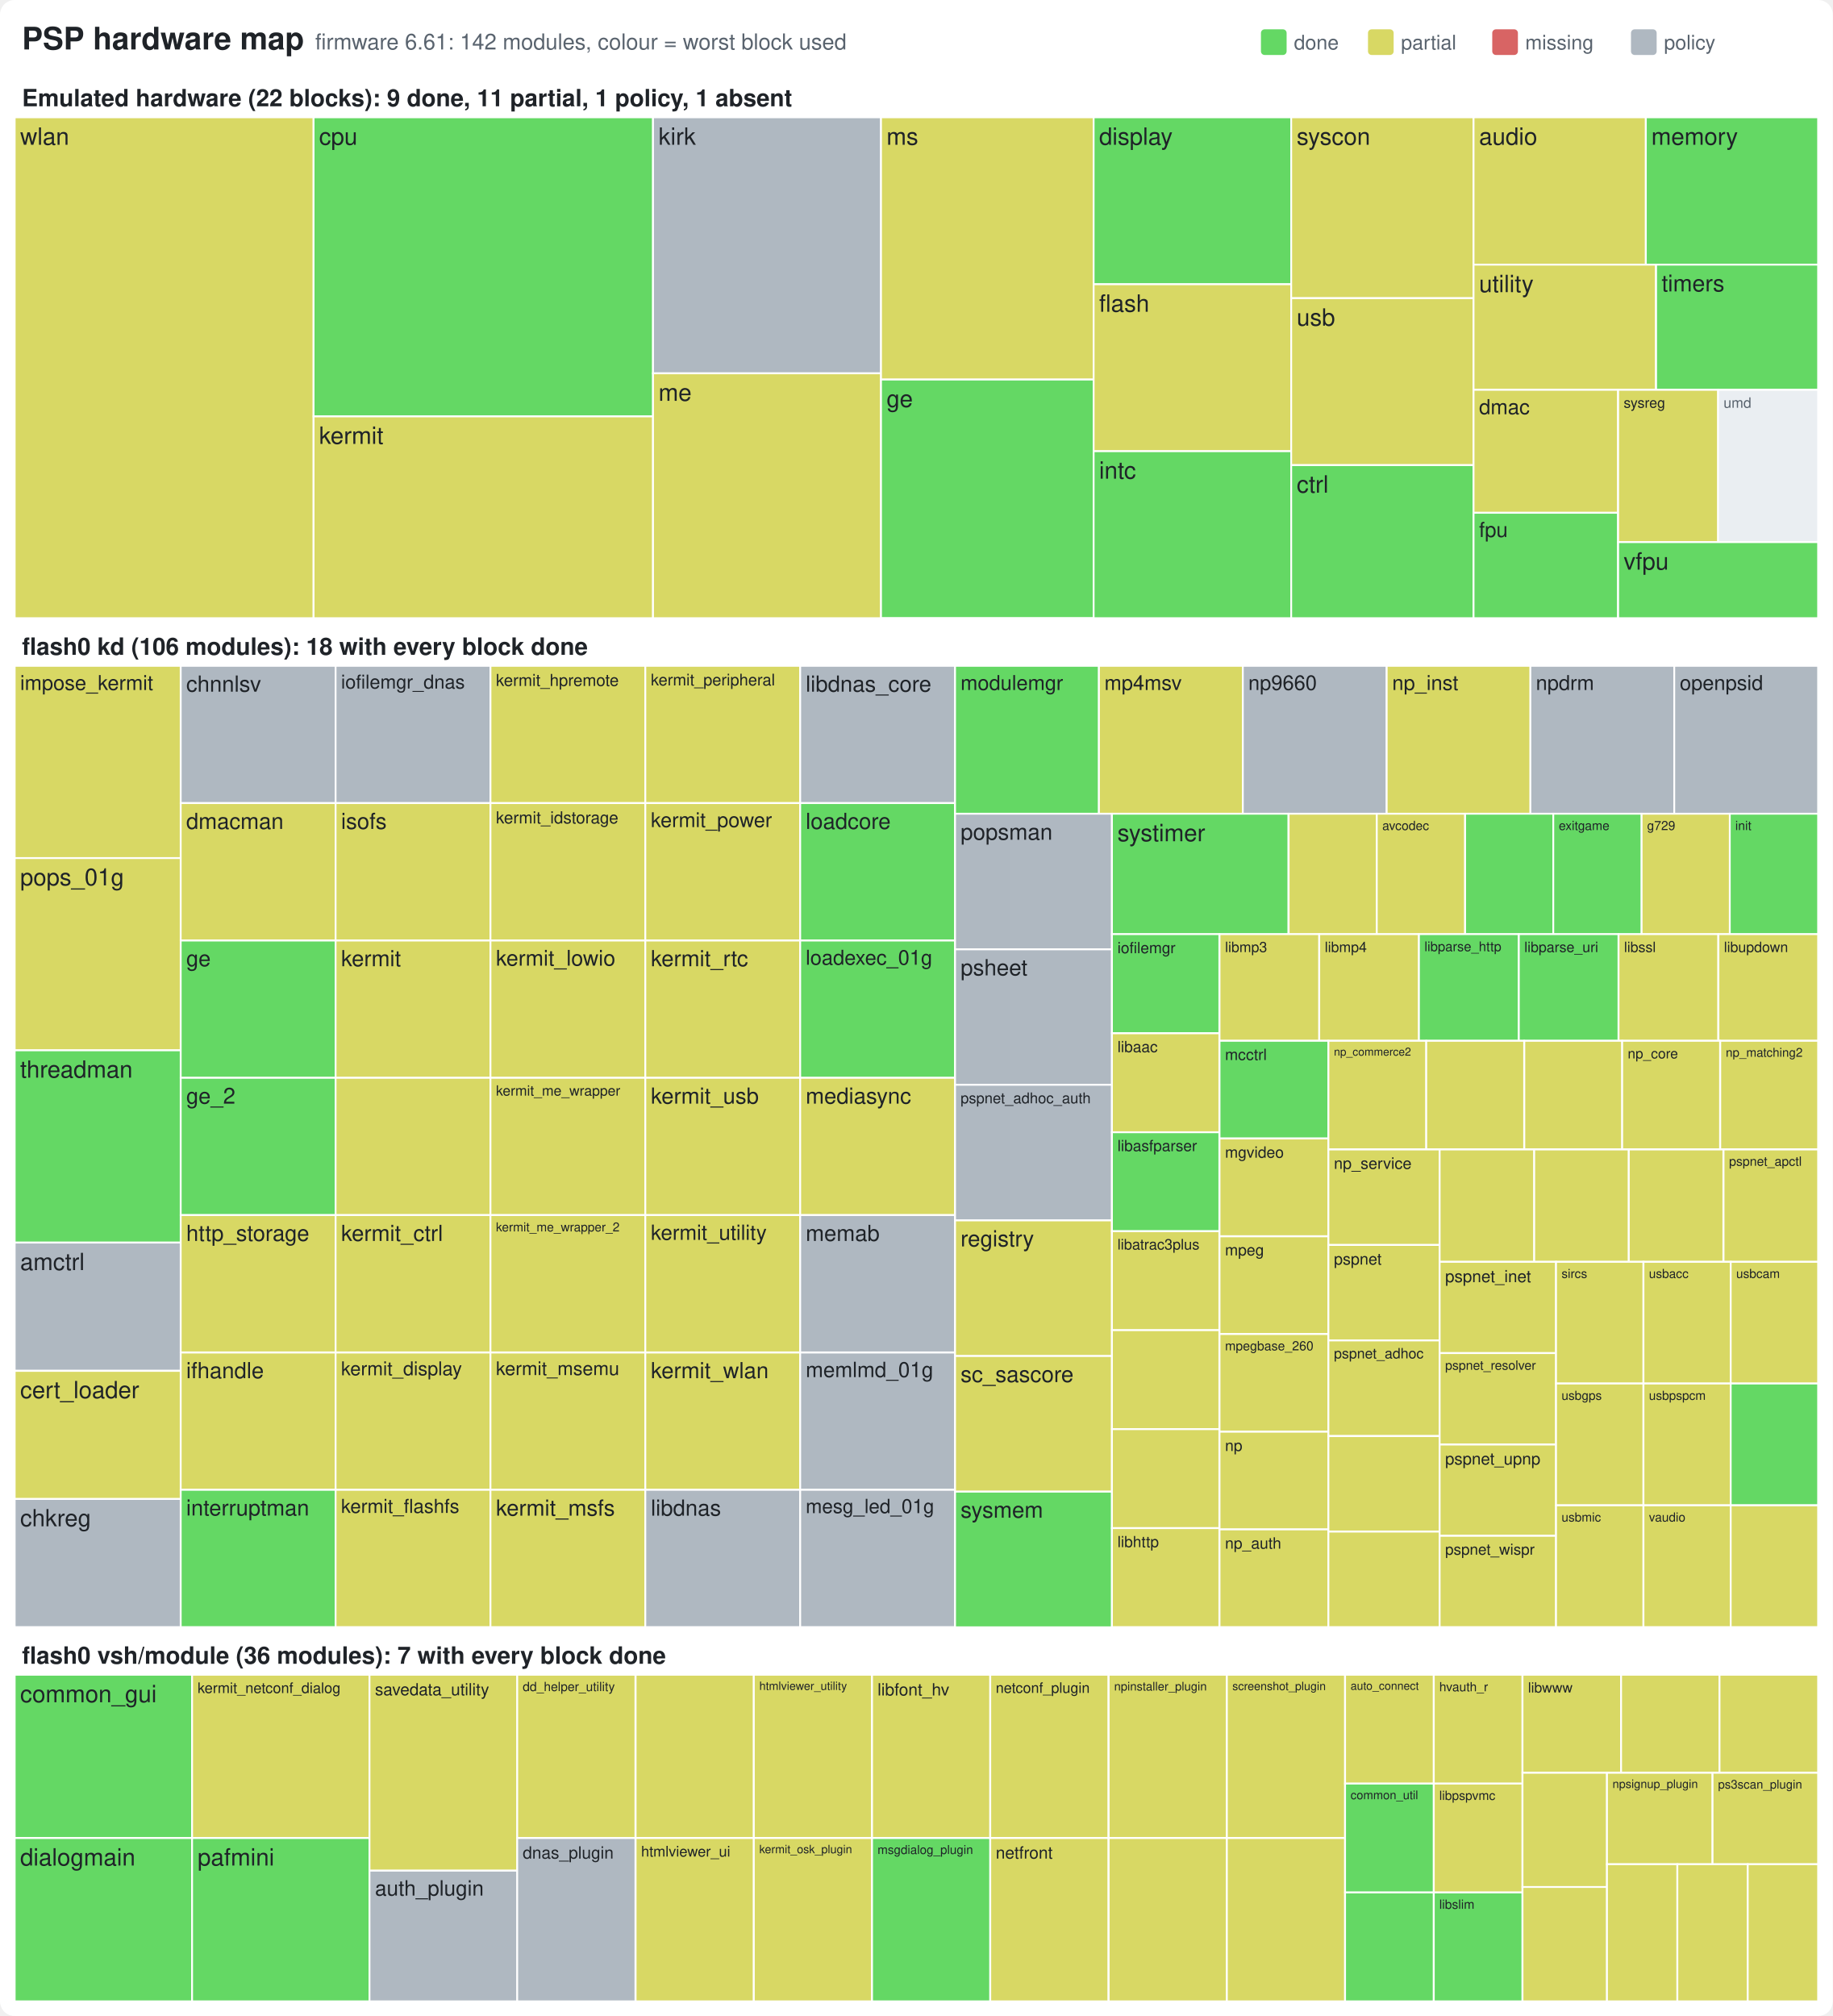
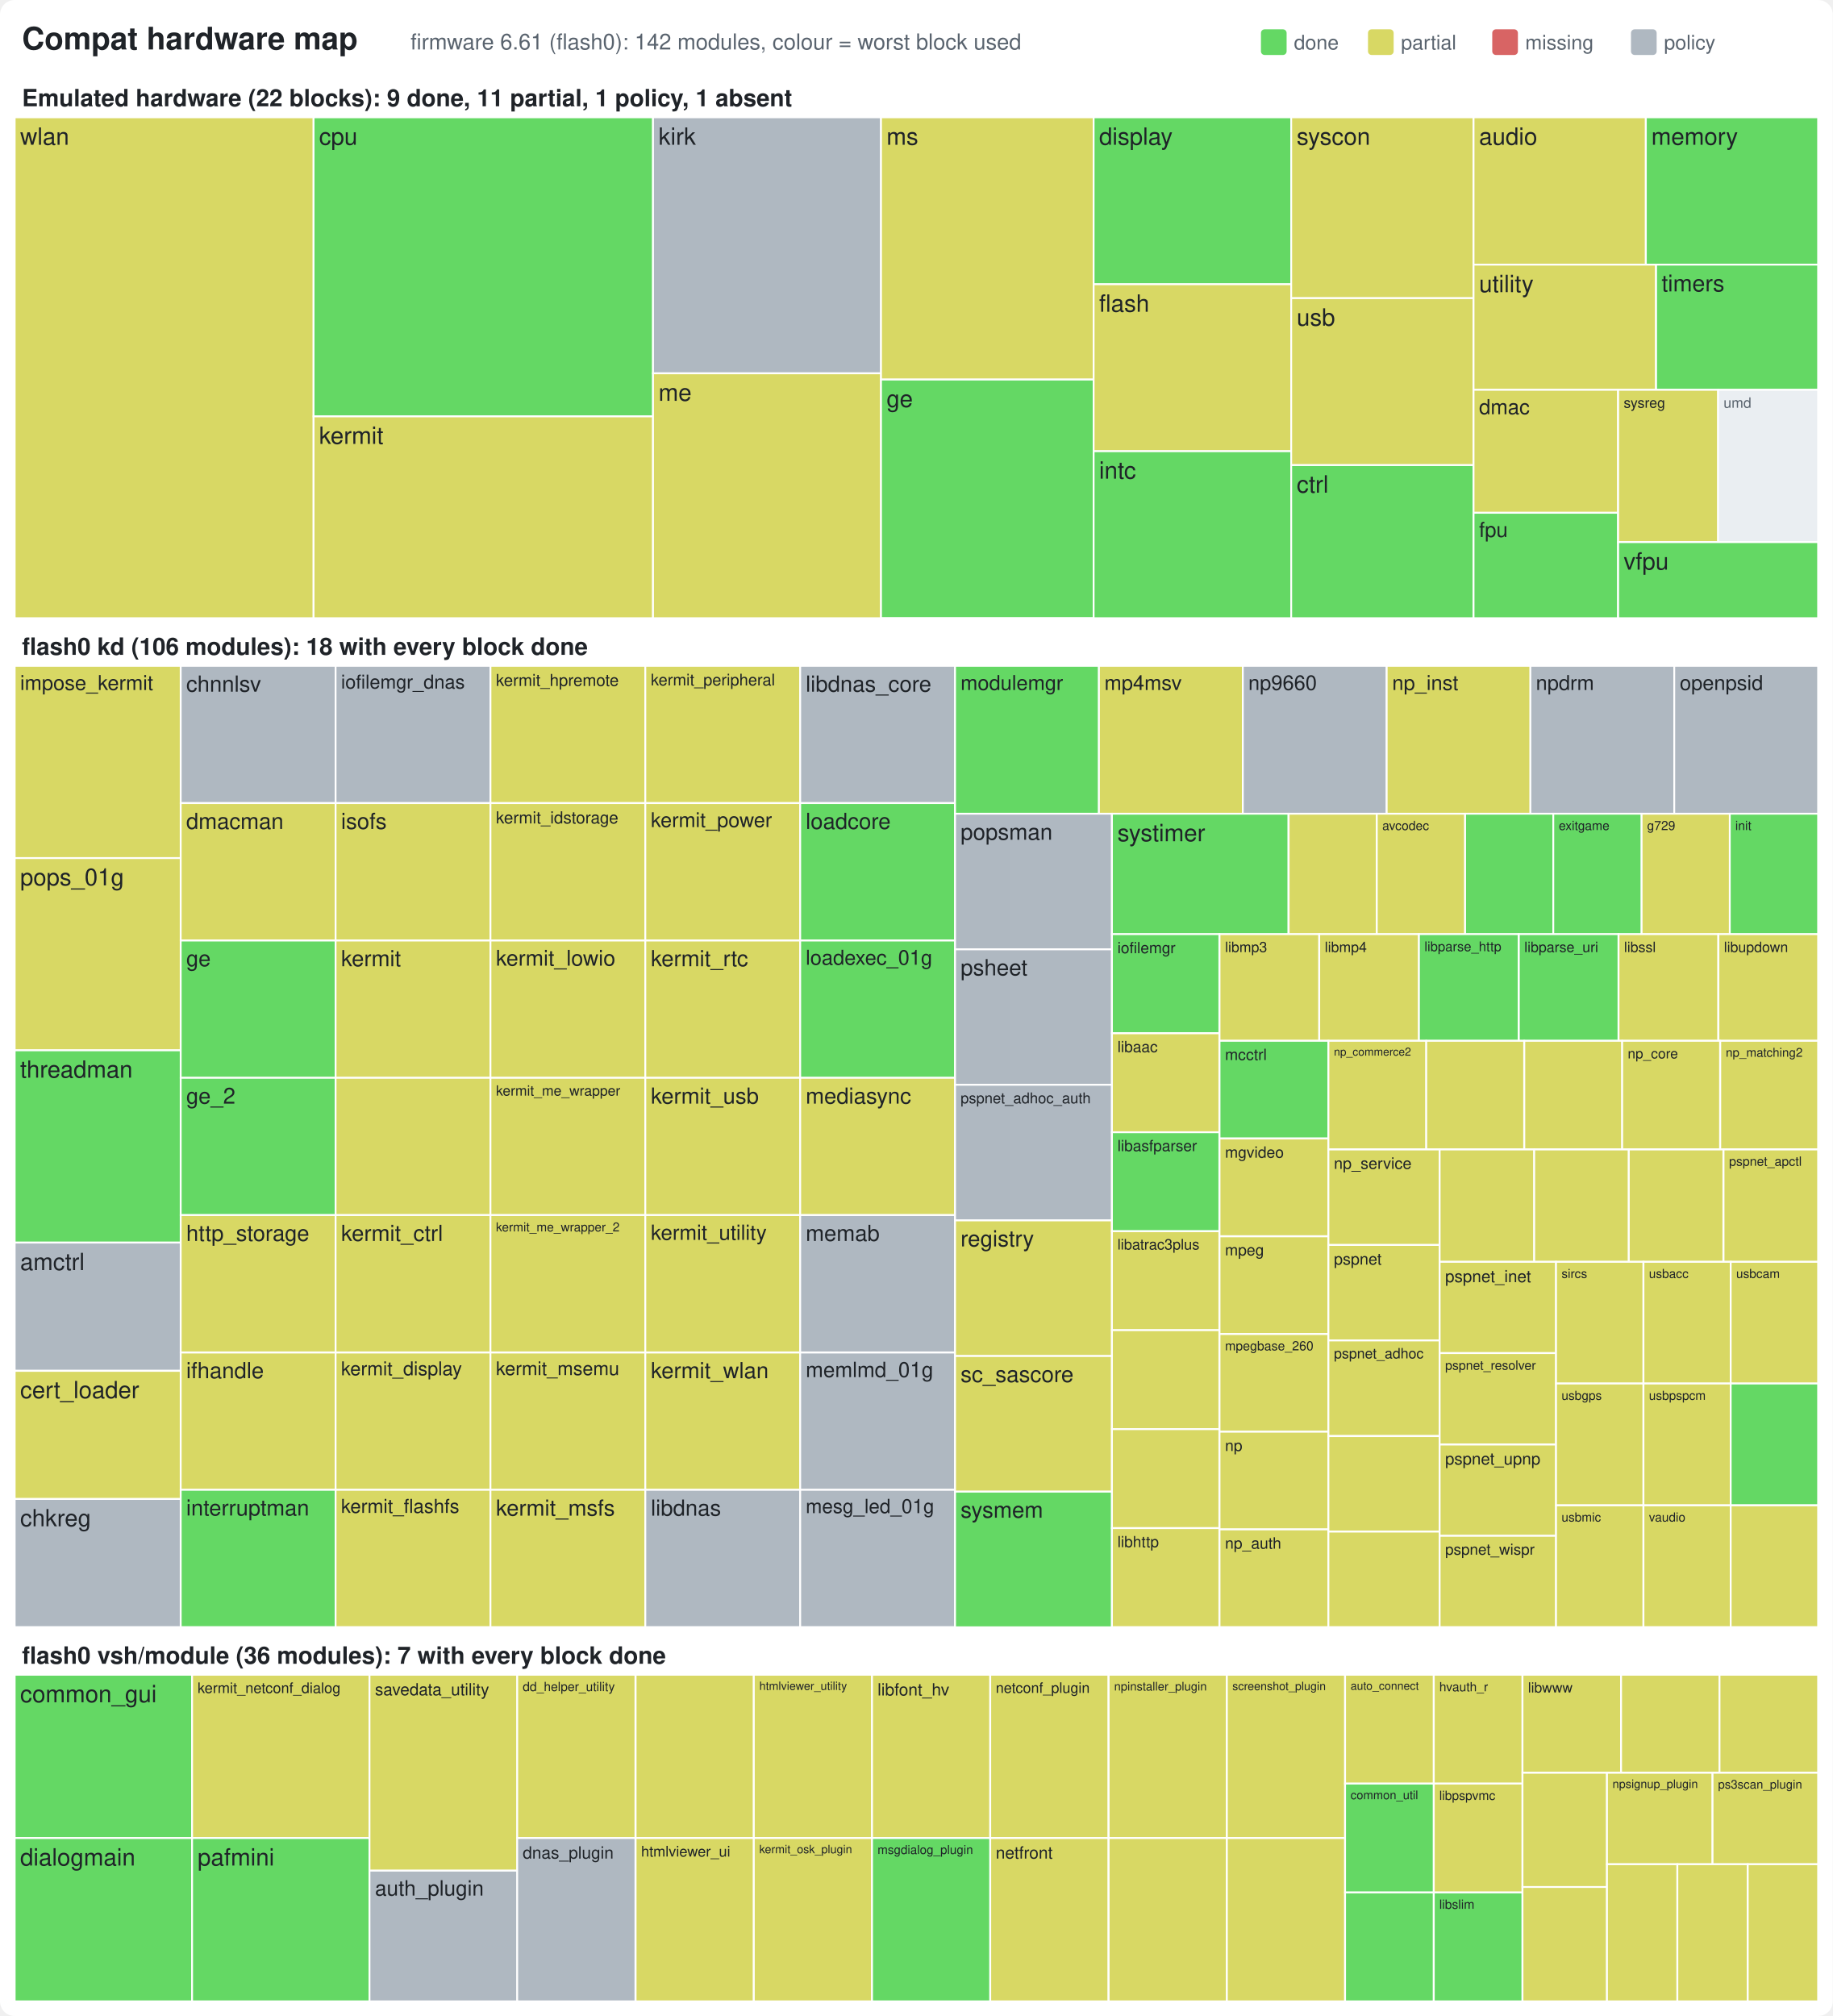
- <svg xmlns="http://www.w3.org/2000/svg" width="1000" height="1100" viewBox="0 0 1000 1100" role="img" aria-label="PSP hardware map: 22 emulated blocks and the 142 modules of the PSP firmware 6.61">
+ <svg xmlns="http://www.w3.org/2000/svg" width="1000" height="1100" viewBox="0 0 1000 1100" role="img" aria-label="Compat hardware map: 22 emulated blocks of the Vita's compat core and the 142 modules of its firmware 6.61">
  <rect width="1000" height="1100" rx="8" fill="#ffffff" />
  <g font-family="-apple-system,Segoe UI,Helvetica,Arial,sans-serif">
-     <text x="12" y="27" font-size="17" font-weight="600" fill="#1f2328">PSP hardware map</text>
-     <text x="172" y="27" font-size="12" fill="#59636e">firmware 6.61: 142 modules, colour = worst block used</text>
+     <text x="12" y="27" font-size="17" font-weight="600" fill="#1f2328">Compat hardware map</text>
+     <text x="224" y="27" font-size="12" fill="#59636e">firmware 6.61 (flash0): 142 modules, colour = worst block used</text>
    <rect x="688" y="16" width="14" height="14" rx="2" fill="#64d864" />
    <text x="706" y="27" font-size="11" fill="#59636e">done</text>
    <rect x="746.4" y="16" width="14" height="14" rx="2" fill="#d8d864" />
    <text x="764.4" y="27" font-size="11" fill="#59636e">partial</text>
    <rect x="814.2" y="16" width="14" height="14" rx="2" fill="#d86464" />
    <text x="832.2" y="27" font-size="11" fill="#59636e">missing</text>
    <rect x="889.9" y="16" width="14" height="14" rx="2" fill="#afb8c1" />
    <text x="907.9" y="27" font-size="11" fill="#59636e">policy</text>
    <text x="12" y="58" font-size="13" font-weight="600" fill="#1f2328">Emulated hardware (22 blocks): 9 done, 11 partial, 1 policy, 1 absent</text>
    <g>
      <rect x="8" y="64" width="163.1" height="273.3" fill="#d8d864" stroke="#ffffff" stroke-width="1" />
      <text x="11" y="79" font-size="13" fill="#1f2328">wlan</text>
    </g>
    <g>
      <rect x="171.1" y="64" width="185.2" height="163.2" fill="#64d864" stroke="#ffffff" stroke-width="1" />
      <text x="174.1" y="79" font-size="13" fill="#1f2328">cpu</text>
    </g>
    <g>
      <rect x="171.1" y="227.2" width="185.2" height="110.1" fill="#d8d864" stroke="#ffffff" stroke-width="1" />
      <text x="174.1" y="242.2" font-size="13" fill="#1f2328">kermit</text>
    </g>
    <g>
      <rect x="356.3" y="64" width="124.4" height="139.7" fill="#afb8c1" stroke="#ffffff" stroke-width="1" />
      <text x="359.3" y="79" font-size="13" fill="#1f2328">kirk</text>
    </g>
    <g>
      <rect x="356.3" y="203.7" width="124.4" height="133.6" fill="#d8d864" stroke="#ffffff" stroke-width="1" />
      <text x="359.3" y="218.7" font-size="13" fill="#1f2328">me</text>
    </g>
    <g>
      <rect x="480.7" y="64" width="116.1" height="143.1" fill="#d8d864" stroke="#ffffff" stroke-width="1" />
      <text x="483.7" y="79" font-size="13" fill="#1f2328">ms</text>
    </g>
    <g>
      <rect x="480.7" y="207.1" width="116.1" height="130.1" fill="#64d864" stroke="#ffffff" stroke-width="1" />
      <text x="483.7" y="222.1" font-size="13" fill="#1f2328">ge</text>
    </g>
    <g>
      <rect x="596.7" y="64" width="107.8" height="91.1" fill="#64d864" stroke="#ffffff" stroke-width="1" />
      <text x="599.7" y="79" font-size="13" fill="#1f2328">display</text>
    </g>
    <g>
      <rect x="596.7" y="155.1" width="107.8" height="91.1" fill="#d8d864" stroke="#ffffff" stroke-width="1" />
      <text x="599.7" y="170.1" font-size="13" fill="#1f2328">flash</text>
    </g>
    <g>
      <rect x="596.7" y="246.2" width="107.8" height="91.1" fill="#64d864" stroke="#ffffff" stroke-width="1" />
      <text x="599.7" y="261.2" font-size="13" fill="#1f2328">intc</text>
    </g>
    <g>
      <rect x="704.5" y="64" width="99.5" height="98.7" fill="#d8d864" stroke="#ffffff" stroke-width="1" />
      <text x="707.5" y="79" font-size="13" fill="#1f2328">syscon</text>
    </g>
    <g>
      <rect x="704.5" y="162.7" width="99.5" height="91.1" fill="#d8d864" stroke="#ffffff" stroke-width="1" />
      <text x="707.5" y="177.7" font-size="13" fill="#1f2328">usb</text>
    </g>
    <g>
      <rect x="704.5" y="253.8" width="99.5" height="83.5" fill="#64d864" stroke="#ffffff" stroke-width="1" />
      <text x="707.5" y="268.8" font-size="13" fill="#1f2328">ctrl</text>
    </g>
    <g>
      <rect x="804" y="64" width="94" height="80.4" fill="#d8d864" stroke="#ffffff" stroke-width="1" />
      <text x="807" y="79" font-size="13" fill="#1f2328">audio</text>
    </g>
    <g>
      <rect x="898" y="64" width="94" height="80.4" fill="#64d864" stroke="#ffffff" stroke-width="1" />
      <text x="901" y="79" font-size="13" fill="#1f2328">memory</text>
    </g>
    <g>
      <rect x="804" y="144.4" width="99.5" height="68.3" fill="#d8d864" stroke="#ffffff" stroke-width="1" />
      <text x="807" y="159.4" font-size="13" fill="#1f2328">utility</text>
    </g>
    <g>
      <rect x="903.6" y="144.4" width="88.4" height="68.3" fill="#64d864" stroke="#ffffff" stroke-width="1" />
      <text x="906.6" y="159" font-size="12.6" fill="#1f2328">timers</text>
    </g>
    <g>
      <rect x="804" y="212.7" width="78.8" height="67.1" fill="#d8d864" stroke="#ffffff" stroke-width="1" />
      <text x="807" y="226" font-size="11.3" fill="#1f2328">dmac</text>
    </g>
    <g>
      <rect x="804" y="279.8" width="78.8" height="57.5" fill="#64d864" stroke="#ffffff" stroke-width="1" />
      <text x="807" y="293" font-size="11.3" fill="#1f2328">fpu</text>
    </g>
    <g>
      <rect x="882.9" y="212.7" width="54.6" height="83.1" fill="#d8d864" stroke="#ffffff" stroke-width="1" />
      <text x="885.9" y="222.5" font-size="7.8" fill="#1f2328">sysreg</text>
    </g>
    <g>
      <rect x="937.4" y="212.7" width="54.6" height="83.1" fill="#eaeef2" stroke="#ffffff" stroke-width="1" />
      <text x="940.4" y="222.5" font-size="7.8" fill="#59636e">umd</text>
    </g>
    <g>
      <rect x="882.9" y="295.8" width="109.1" height="41.5" fill="#64d864" stroke="#ffffff" stroke-width="1" />
      <text x="885.9" y="310.8" font-size="13" fill="#1f2328">vfpu</text>
    </g>
    <text x="12" y="357.3" font-size="13" font-weight="600" fill="#1f2328">flash0 kd (106 modules): 18 with every block done</text>
    <g>
      <rect x="8" y="363.3" width="90.6" height="104.9" fill="#d8d864" stroke="#ffffff" stroke-width="1" />
      <text x="11" y="376.5" font-size="11.2" fill="#1f2328">impose_kermit</text>
    </g>
    <g>
      <rect x="8" y="468.2" width="90.6" height="104.9" fill="#d8d864" stroke="#ffffff" stroke-width="1" />
      <text x="11" y="483.1" font-size="12.9" fill="#1f2328">pops_01g</text>
    </g>
    <g>
      <rect x="8" y="573.1" width="90.6" height="104.9" fill="#64d864" stroke="#ffffff" stroke-width="1" />
      <text x="11" y="588" font-size="12.9" fill="#1f2328">threadman</text>
    </g>
    <g>
      <rect x="8" y="678" width="90.6" height="69.9" fill="#afb8c1" stroke="#ffffff" stroke-width="1" />
      <text x="11" y="693" font-size="12.9" fill="#1f2328">amctrl</text>
    </g>
    <g>
      <rect x="8" y="748" width="90.6" height="69.9" fill="#d8d864" stroke="#ffffff" stroke-width="1" />
      <text x="11" y="762.9" font-size="12.9" fill="#1f2328">cert_loader</text>
    </g>
    <g>
      <rect x="8" y="817.9" width="90.6" height="69.9" fill="#afb8c1" stroke="#ffffff" stroke-width="1" />
      <text x="11" y="832.8" font-size="12.9" fill="#1f2328">chkreg</text>
    </g>
    <g>
      <rect x="98.6" y="363.3" width="84.5" height="74.9" fill="#afb8c1" stroke="#ffffff" stroke-width="1" />
      <text x="101.6" y="377.4" font-size="12.1" fill="#1f2328">chnnlsv</text>
    </g>
    <g>
      <rect x="98.6" y="438.2" width="84.5" height="74.9" fill="#d8d864" stroke="#ffffff" stroke-width="1" />
      <text x="101.6" y="452.3" font-size="12.1" fill="#1f2328">dmacman</text>
    </g>
    <g>
      <rect x="98.6" y="513.2" width="84.5" height="74.9" fill="#64d864" stroke="#ffffff" stroke-width="1" />
      <text x="101.6" y="527.2" font-size="12.1" fill="#1f2328">ge</text>
    </g>
    <g>
      <rect x="98.6" y="588.1" width="84.5" height="74.9" fill="#64d864" stroke="#ffffff" stroke-width="1" />
      <text x="101.6" y="602.2" font-size="12.1" fill="#1f2328">ge_2</text>
    </g>
    <g>
      <rect x="98.6" y="663" width="84.5" height="74.9" fill="#d8d864" stroke="#ffffff" stroke-width="1" />
      <text x="101.6" y="677.1" font-size="12.1" fill="#1f2328">http_storage</text>
    </g>
    <g>
      <rect x="98.6" y="738" width="84.5" height="74.9" fill="#d8d864" stroke="#ffffff" stroke-width="1" />
      <text x="101.6" y="752" font-size="12.1" fill="#1f2328">ifhandle</text>
    </g>
    <g>
      <rect x="98.6" y="812.9" width="84.5" height="74.9" fill="#64d864" stroke="#ffffff" stroke-width="1" />
      <text x="101.6" y="826.9" font-size="12" fill="#1f2328">interruptman</text>
    </g>
    <g>
      <rect x="183.1" y="363.3" width="84.5" height="74.9" fill="#afb8c1" stroke="#ffffff" stroke-width="1" />
      <text x="186.1" y="375.7" font-size="10.4" fill="#1f2328">iofilemgr_dnas</text>
    </g>
    <g>
      <rect x="183.1" y="438.2" width="84.5" height="74.9" fill="#d8d864" stroke="#ffffff" stroke-width="1" />
      <text x="186.1" y="452.3" font-size="12.1" fill="#1f2328">isofs</text>
    </g>
    <g>
      <rect x="183.1" y="513.2" width="84.5" height="74.9" fill="#d8d864" stroke="#ffffff" stroke-width="1" />
      <text x="186.1" y="527.2" font-size="12.1" fill="#1f2328">kermit</text>
    </g>
    <g>
      <rect x="183.1" y="588.1" width="84.5" height="74.9" fill="#d8d864" stroke="#ffffff" stroke-width="1" />
    </g>
    <g>
      <rect x="183.1" y="663" width="84.5" height="74.9" fill="#d8d864" stroke="#ffffff" stroke-width="1" />
      <text x="186.1" y="677.1" font-size="12.1" fill="#1f2328">kermit_ctrl</text>
    </g>
    <g>
      <rect x="183.1" y="738" width="84.5" height="74.9" fill="#d8d864" stroke="#ffffff" stroke-width="1" />
      <text x="186.1" y="750.4" font-size="10.4" fill="#1f2328">kermit_display</text>
    </g>
    <g>
      <rect x="183.1" y="812.9" width="84.5" height="74.9" fill="#d8d864" stroke="#ffffff" stroke-width="1" />
      <text x="186.1" y="825.5" font-size="10.5" fill="#1f2328">kermit_flashfs</text>
    </g>
    <g>
      <rect x="267.6" y="363.3" width="84.5" height="74.9" fill="#d8d864" stroke="#ffffff" stroke-width="1" />
      <text x="270.6" y="374.3" font-size="9" fill="#1f2328">kermit_hpremote</text>
    </g>
    <g>
      <rect x="267.6" y="438.2" width="84.5" height="74.9" fill="#d8d864" stroke="#ffffff" stroke-width="1" />
      <text x="270.6" y="449.3" font-size="9.1" fill="#1f2328">kermit_idstorage</text>
    </g>
    <g>
      <rect x="267.6" y="513.2" width="84.5" height="74.9" fill="#d8d864" stroke="#ffffff" stroke-width="1" />
      <text x="270.6" y="526.9" font-size="11.8" fill="#1f2328">kermit_lowio</text>
    </g>
    <g>
      <rect x="267.6" y="588.1" width="84.5" height="74.9" fill="#d8d864" stroke="#ffffff" stroke-width="1" />
      <text x="270.6" y="597.8" font-size="7.7" fill="#1f2328">kermit_me_wrapper</text>
    </g>
    <g>
      <rect x="267.6" y="663" width="84.5" height="74.9" fill="#d8d864" stroke="#ffffff" stroke-width="1" />
      <text x="270.6" y="671.9" font-size="6.8" fill="#1f2328">kermit_me_wrapper_2</text>
    </g>
    <g>
      <rect x="267.6" y="738" width="84.5" height="74.9" fill="#d8d864" stroke="#ffffff" stroke-width="1" />
      <text x="270.6" y="750.3" font-size="10.3" fill="#1f2328">kermit_msemu</text>
    </g>
    <g>
      <rect x="267.6" y="812.9" width="84.5" height="74.9" fill="#d8d864" stroke="#ffffff" stroke-width="1" />
      <text x="270.6" y="827" font-size="12.1" fill="#1f2328">kermit_msfs</text>
    </g>
    <g>
      <rect x="352.1" y="363.3" width="84.5" height="74.9" fill="#d8d864" stroke="#ffffff" stroke-width="1" />
      <text x="355.1" y="374" font-size="8.8" fill="#1f2328">kermit_peripheral</text>
    </g>
    <g>
      <rect x="352.1" y="438.2" width="84.5" height="74.9" fill="#d8d864" stroke="#ffffff" stroke-width="1" />
      <text x="355.1" y="451.3" font-size="11.1" fill="#1f2328">kermit_power</text>
    </g>
    <g>
      <rect x="352.1" y="513.2" width="84.5" height="74.9" fill="#d8d864" stroke="#ffffff" stroke-width="1" />
      <text x="355.1" y="527.2" font-size="12.1" fill="#1f2328">kermit_rtc</text>
    </g>
    <g>
      <rect x="352.1" y="588.1" width="84.5" height="74.9" fill="#d8d864" stroke="#ffffff" stroke-width="1" />
      <text x="355.1" y="602.2" font-size="12.1" fill="#1f2328">kermit_usb</text>
    </g>
    <g>
      <rect x="352.1" y="663" width="84.5" height="74.9" fill="#d8d864" stroke="#ffffff" stroke-width="1" />
      <text x="355.1" y="676.5" font-size="11.4" fill="#1f2328">kermit_utility</text>
    </g>
    <g>
      <rect x="352.1" y="738" width="84.5" height="74.9" fill="#d8d864" stroke="#ffffff" stroke-width="1" />
      <text x="355.1" y="752" font-size="12.1" fill="#1f2328">kermit_wlan</text>
    </g>
    <g>
      <rect x="352.1" y="812.9" width="84.5" height="74.9" fill="#afb8c1" stroke="#ffffff" stroke-width="1" />
      <text x="355.1" y="827" font-size="12.1" fill="#1f2328">libdnas</text>
    </g>
    <g>
      <rect x="436.6" y="363.3" width="84.5" height="74.9" fill="#afb8c1" stroke="#ffffff" stroke-width="1" />
      <text x="439.6" y="377.4" font-size="12.1" fill="#1f2328">libdnas_core</text>
    </g>
    <g>
      <rect x="436.6" y="438.2" width="84.5" height="74.9" fill="#64d864" stroke="#ffffff" stroke-width="1" />
      <text x="439.6" y="452.3" font-size="12.1" fill="#1f2328">loadcore</text>
    </g>
    <g>
      <rect x="436.6" y="513.2" width="84.5" height="74.9" fill="#64d864" stroke="#ffffff" stroke-width="1" />
      <text x="439.6" y="526.4" font-size="11.2" fill="#1f2328">loadexec_01g</text>
    </g>
    <g>
      <rect x="436.6" y="588.1" width="84.5" height="74.9" fill="#d8d864" stroke="#ffffff" stroke-width="1" />
      <text x="439.6" y="602.2" font-size="12.1" fill="#1f2328">mediasync</text>
    </g>
    <g>
      <rect x="436.6" y="663" width="84.5" height="74.9" fill="#afb8c1" stroke="#ffffff" stroke-width="1" />
      <text x="439.6" y="677.1" font-size="12.1" fill="#1f2328">memab</text>
    </g>
    <g>
      <rect x="436.6" y="738" width="84.5" height="74.9" fill="#afb8c1" stroke="#ffffff" stroke-width="1" />
      <text x="439.6" y="751.4" font-size="11.5" fill="#1f2328">memlmd_01g</text>
    </g>
    <g>
      <rect x="436.6" y="812.9" width="84.5" height="74.9" fill="#afb8c1" stroke="#ffffff" stroke-width="1" />
      <text x="439.6" y="825.6" font-size="10.7" fill="#1f2328">mesg_led_01g</text>
    </g>
    <g>
      <rect x="521.1" y="363.3" width="78.5" height="80.7" fill="#64d864" stroke="#ffffff" stroke-width="1" />
      <text x="524.1" y="376.5" font-size="11.2" fill="#1f2328">modulemgr</text>
    </g>
    <g>
      <rect x="599.6" y="363.3" width="78.5" height="80.7" fill="#d8d864" stroke="#ffffff" stroke-width="1" />
      <text x="602.6" y="376.5" font-size="11.2" fill="#1f2328">mp4msv</text>
    </g>
    <g>
      <rect x="678.1" y="363.3" width="78.5" height="80.7" fill="#afb8c1" stroke="#ffffff" stroke-width="1" />
      <text x="681.1" y="376.5" font-size="11.2" fill="#1f2328">np9660</text>
    </g>
    <g>
      <rect x="756.6" y="363.3" width="78.5" height="80.7" fill="#d8d864" stroke="#ffffff" stroke-width="1" />
      <text x="759.6" y="376.5" font-size="11.2" fill="#1f2328">np_inst</text>
    </g>
    <g>
      <rect x="835" y="363.3" width="78.5" height="80.7" fill="#afb8c1" stroke="#ffffff" stroke-width="1" />
      <text x="838" y="376.5" font-size="11.2" fill="#1f2328">npdrm</text>
    </g>
    <g>
      <rect x="913.5" y="363.3" width="78.5" height="80.7" fill="#afb8c1" stroke="#ffffff" stroke-width="1" />
      <text x="916.5" y="376.5" font-size="11.2" fill="#1f2328">openpsid</text>
    </g>
    <g>
      <rect x="521.1" y="444" width="85.6" height="74" fill="#afb8c1" stroke="#ffffff" stroke-width="1" />
      <text x="524.1" y="458.2" font-size="12.2" fill="#1f2328">popsman</text>
    </g>
    <g>
      <rect x="521.1" y="518" width="85.6" height="74" fill="#afb8c1" stroke="#ffffff" stroke-width="1" />
      <text x="524.1" y="532.2" font-size="12.2" fill="#1f2328">psheet</text>
    </g>
    <g>
      <rect x="521.1" y="591.9" width="85.6" height="74" fill="#afb8c1" stroke="#ffffff" stroke-width="1" />
      <text x="524.1" y="602" font-size="8.1" fill="#1f2328">pspnet_adhoc_auth</text>
    </g>
    <g>
      <rect x="521.1" y="665.9" width="85.6" height="74" fill="#d8d864" stroke="#ffffff" stroke-width="1" />
      <text x="524.1" y="680.1" font-size="12.2" fill="#1f2328">registry</text>
    </g>
    <g>
      <rect x="521.1" y="739.9" width="85.6" height="74" fill="#d8d864" stroke="#ffffff" stroke-width="1" />
      <text x="524.1" y="754.1" font-size="12.2" fill="#1f2328">sc_sascore</text>
    </g>
    <g>
      <rect x="521.1" y="813.9" width="85.6" height="74" fill="#64d864" stroke="#ffffff" stroke-width="1" />
      <text x="524.1" y="828.1" font-size="12.2" fill="#1f2328">sysmem</text>
    </g>
    <g>
      <rect x="606.7" y="444" width="96.3" height="65.8" fill="#64d864" stroke="#ffffff" stroke-width="1" />
      <text x="609.7" y="459" font-size="13" fill="#1f2328">systimer</text>
    </g>
    <g>
      <rect x="703.1" y="444" width="48.2" height="65.8" fill="#d8d864" stroke="#ffffff" stroke-width="1" />
    </g>
    <g>
      <rect x="751.2" y="444" width="48.2" height="65.8" fill="#d8d864" stroke="#ffffff" stroke-width="1" />
      <text x="754.2" y="452.9" font-size="6.9" fill="#1f2328">avcodec</text>
    </g>
    <g>
      <rect x="799.4" y="444" width="48.2" height="65.8" fill="#64d864" stroke="#ffffff" stroke-width="1" />
    </g>
    <g>
      <rect x="847.5" y="444" width="48.2" height="65.8" fill="#64d864" stroke="#ffffff" stroke-width="1" />
      <text x="850.5" y="452.9" font-size="6.9" fill="#1f2328">exitgame</text>
    </g>
    <g>
      <rect x="895.7" y="444" width="48.2" height="65.8" fill="#d8d864" stroke="#ffffff" stroke-width="1" />
      <text x="898.7" y="452.9" font-size="6.9" fill="#1f2328">g729</text>
    </g>
    <g>
      <rect x="943.8" y="444" width="48.2" height="65.8" fill="#64d864" stroke="#ffffff" stroke-width="1" />
      <text x="946.8" y="452.9" font-size="6.9" fill="#1f2328">init</text>
    </g>
    <g>
      <rect x="606.7" y="509.7" width="58.6" height="54" fill="#64d864" stroke="#ffffff" stroke-width="1" />
      <text x="609.7" y="520.1" font-size="8.4" fill="#1f2328">iofilemgr</text>
    </g>
    <g>
      <rect x="606.7" y="563.8" width="58.6" height="54" fill="#d8d864" stroke="#ffffff" stroke-width="1" />
      <text x="609.7" y="574.1" font-size="8.4" fill="#1f2328">libaac</text>
    </g>
    <g>
      <rect x="606.7" y="617.8" width="58.6" height="54" fill="#64d864" stroke="#ffffff" stroke-width="1" />
      <text x="609.7" y="628.1" font-size="8.4" fill="#1f2328">libasfparser</text>
    </g>
    <g>
      <rect x="606.7" y="671.8" width="58.6" height="54" fill="#d8d864" stroke="#ffffff" stroke-width="1" />
      <text x="609.7" y="681.8" font-size="8" fill="#1f2328">libatrac3plus</text>
    </g>
    <g>
      <rect x="606.7" y="725.8" width="58.6" height="54" fill="#d8d864" stroke="#ffffff" stroke-width="1" />
    </g>
    <g>
      <rect x="606.7" y="779.8" width="58.6" height="54" fill="#d8d864" stroke="#ffffff" stroke-width="1" />
    </g>
    <g>
      <rect x="606.7" y="833.8" width="58.6" height="54" fill="#d8d864" stroke="#ffffff" stroke-width="1" />
      <text x="609.7" y="844.2" font-size="8.4" fill="#1f2328">libhttp</text>
    </g>
    <g>
      <rect x="665.4" y="509.7" width="54.4" height="58.2" fill="#d8d864" stroke="#ffffff" stroke-width="1" />
      <text x="668.4" y="519.5" font-size="7.8" fill="#1f2328">libmp3</text>
    </g>
    <g>
      <rect x="719.8" y="509.7" width="54.4" height="58.2" fill="#d8d864" stroke="#ffffff" stroke-width="1" />
      <text x="722.8" y="519.5" font-size="7.8" fill="#1f2328">libmp4</text>
    </g>
    <g>
      <rect x="774.2" y="509.7" width="54.4" height="58.2" fill="#64d864" stroke="#ffffff" stroke-width="1" />
      <text x="777.2" y="519" font-size="7.3" fill="#1f2328">libparse_http</text>
    </g>
    <g>
      <rect x="828.7" y="509.7" width="54.4" height="58.2" fill="#64d864" stroke="#ffffff" stroke-width="1" />
      <text x="831.7" y="519.5" font-size="7.8" fill="#1f2328">libparse_uri</text>
    </g>
    <g>
      <rect x="883.1" y="509.7" width="54.4" height="58.2" fill="#d8d864" stroke="#ffffff" stroke-width="1" />
      <text x="886.1" y="519.5" font-size="7.8" fill="#1f2328">libssl</text>
    </g>
    <g>
      <rect x="937.6" y="509.7" width="54.4" height="58.2" fill="#d8d864" stroke="#ffffff" stroke-width="1" />
      <text x="940.6" y="519.5" font-size="7.8" fill="#1f2328">libupdown</text>
    </g>
    <g>
      <rect x="665.4" y="567.9" width="59.4" height="53.3" fill="#64d864" stroke="#ffffff" stroke-width="1" />
      <text x="668.4" y="578.4" font-size="8.5" fill="#1f2328">mcctrl</text>
    </g>
    <g>
      <rect x="665.4" y="621.2" width="59.4" height="53.3" fill="#d8d864" stroke="#ffffff" stroke-width="1" />
      <text x="668.4" y="631.7" font-size="8.5" fill="#1f2328">mgvideo</text>
    </g>
    <g>
      <rect x="665.4" y="674.6" width="59.4" height="53.3" fill="#d8d864" stroke="#ffffff" stroke-width="1" />
      <text x="668.4" y="685" font-size="8.5" fill="#1f2328">mpeg</text>
    </g>
    <g>
      <rect x="665.4" y="727.9" width="59.4" height="53.3" fill="#d8d864" stroke="#ffffff" stroke-width="1" />
      <text x="668.4" y="736.8" font-size="7" fill="#1f2328">mpegbase_260</text>
    </g>
    <g>
      <rect x="665.4" y="781.2" width="59.4" height="53.3" fill="#d8d864" stroke="#ffffff" stroke-width="1" />
      <text x="668.4" y="791.7" font-size="8.5" fill="#1f2328">np</text>
    </g>
    <g>
      <rect x="665.4" y="834.5" width="59.4" height="53.3" fill="#d8d864" stroke="#ffffff" stroke-width="1" />
      <text x="668.4" y="845" font-size="8.5" fill="#1f2328">np_auth</text>
    </g>
    <g>
      <rect x="724.8" y="567.9" width="53.4" height="59.2" fill="#d8d864" stroke="#ffffff" stroke-width="1" />
      <text x="727.8" y="576" font-size="6.1" fill="#1f2328">np_commerce2</text>
    </g>
    <g>
      <rect x="778.2" y="567.9" width="53.4" height="59.2" fill="#d8d864" stroke="#ffffff" stroke-width="1" />
    </g>
    <g>
      <rect x="831.7" y="567.9" width="53.4" height="59.2" fill="#d8d864" stroke="#ffffff" stroke-width="1" />
    </g>
    <g>
      <rect x="885.1" y="567.9" width="53.4" height="59.2" fill="#d8d864" stroke="#ffffff" stroke-width="1" />
      <text x="888.1" y="577.5" font-size="7.6" fill="#1f2328">np_core</text>
    </g>
    <g>
      <rect x="938.6" y="567.9" width="53.4" height="59.2" fill="#d8d864" stroke="#ffffff" stroke-width="1" />
      <text x="941.6" y="576.6" font-size="6.7" fill="#1f2328">np_matching2</text>
    </g>
    <g>
      <rect x="724.8" y="627.2" width="60.7" height="52.1" fill="#d8d864" stroke="#ffffff" stroke-width="1" />
      <text x="727.8" y="637.8" font-size="8.7" fill="#1f2328">np_service</text>
    </g>
    <g>
      <rect x="724.8" y="679.3" width="60.7" height="52.1" fill="#d8d864" stroke="#ffffff" stroke-width="1" />
      <text x="727.8" y="690" font-size="8.7" fill="#1f2328">pspnet</text>
    </g>
    <g>
      <rect x="724.8" y="731.4" width="60.7" height="52.1" fill="#d8d864" stroke="#ffffff" stroke-width="1" />
      <text x="727.8" y="741.2" font-size="7.8" fill="#1f2328">pspnet_adhoc</text>
    </g>
    <g>
      <rect x="724.8" y="783.6" width="60.7" height="52.1" fill="#d8d864" stroke="#ffffff" stroke-width="1" />
    </g>
    <g>
      <rect x="724.8" y="835.7" width="60.7" height="52.1" fill="#d8d864" stroke="#ffffff" stroke-width="1" />
    </g>
    <g>
      <rect x="785.5" y="627.2" width="51.6" height="61.3" fill="#d8d864" stroke="#ffffff" stroke-width="1" />
    </g>
    <g>
      <rect x="837.1" y="627.2" width="51.6" height="61.3" fill="#d8d864" stroke="#ffffff" stroke-width="1" />
    </g>
    <g>
      <rect x="888.7" y="627.2" width="51.6" height="61.3" fill="#d8d864" stroke="#ffffff" stroke-width="1" />
    </g>
    <g>
      <rect x="940.4" y="627.2" width="51.6" height="61.3" fill="#d8d864" stroke="#ffffff" stroke-width="1" />
      <text x="943.4" y="636.1" font-size="7" fill="#1f2328">pspnet_apctl</text>
    </g>
    <g>
      <rect x="785.5" y="688.5" width="63.5" height="49.8" fill="#d8d864" stroke="#ffffff" stroke-width="1" />
      <text x="788.5" y="699.6" font-size="9.1" fill="#1f2328">pspnet_inet</text>
    </g>
    <g>
      <rect x="785.5" y="738.3" width="63.5" height="49.8" fill="#d8d864" stroke="#ffffff" stroke-width="1" />
      <text x="788.5" y="747.4" font-size="7" fill="#1f2328">pspnet_resolver</text>
    </g>
    <g>
      <rect x="785.5" y="788.2" width="63.5" height="49.8" fill="#d8d864" stroke="#ffffff" stroke-width="1" />
      <text x="788.5" y="799.1" font-size="9" fill="#1f2328">pspnet_upnp</text>
    </g>
    <g>
      <rect x="785.5" y="838" width="63.5" height="49.8" fill="#d8d864" stroke="#ffffff" stroke-width="1" />
      <text x="788.5" y="848.3" font-size="8.3" fill="#1f2328">pspnet_wispr</text>
    </g>
    <g>
      <rect x="849" y="688.5" width="47.7" height="66.4" fill="#d8d864" stroke="#ffffff" stroke-width="1" />
      <text x="852" y="697.3" font-size="6.8" fill="#1f2328">sircs</text>
    </g>
    <g>
      <rect x="896.7" y="688.5" width="47.7" height="66.4" fill="#d8d864" stroke="#ffffff" stroke-width="1" />
      <text x="899.7" y="697.3" font-size="6.8" fill="#1f2328">usbacc</text>
    </g>
    <g>
      <rect x="944.3" y="688.5" width="47.7" height="66.4" fill="#d8d864" stroke="#ffffff" stroke-width="1" />
      <text x="947.3" y="697.3" font-size="6.8" fill="#1f2328">usbcam</text>
    </g>
    <g>
      <rect x="849" y="754.9" width="47.7" height="66.4" fill="#d8d864" stroke="#ffffff" stroke-width="1" />
      <text x="852" y="763.8" font-size="6.8" fill="#1f2328">usbgps</text>
    </g>
    <g>
      <rect x="849" y="821.4" width="47.7" height="66.4" fill="#d8d864" stroke="#ffffff" stroke-width="1" />
      <text x="852" y="830.2" font-size="6.8" fill="#1f2328">usbmic</text>
    </g>
    <g>
      <rect x="896.7" y="754.9" width="47.7" height="66.4" fill="#d8d864" stroke="#ffffff" stroke-width="1" />
      <text x="899.7" y="763.8" font-size="6.8" fill="#1f2328">usbpspcm</text>
    </g>
    <g>
      <rect x="944.3" y="754.9" width="47.7" height="66.4" fill="#64d864" stroke="#ffffff" stroke-width="1" />
    </g>
    <g>
      <rect x="896.7" y="821.4" width="47.7" height="66.4" fill="#d8d864" stroke="#ffffff" stroke-width="1" />
      <text x="899.7" y="830.2" font-size="6.8" fill="#1f2328">vaudio</text>
    </g>
    <g>
      <rect x="944.3" y="821.4" width="47.7" height="66.4" fill="#d8d864" stroke="#ffffff" stroke-width="1" />
    </g>
    <text x="12" y="907.8" font-size="13" font-weight="600" fill="#1f2328">flash0 vsh/module (36 modules): 7 with every block done</text>
    <g>
      <rect x="8" y="913.8" width="96.8" height="89.1" fill="#64d864" stroke="#ffffff" stroke-width="1" />
      <text x="11" y="928.8" font-size="13" fill="#1f2328">common_gui</text>
    </g>
    <g>
      <rect x="8" y="1002.9" width="96.8" height="89.1" fill="#64d864" stroke="#ffffff" stroke-width="1" />
      <text x="11" y="1017.9" font-size="13" fill="#1f2328">dialogmain</text>
    </g>
    <g>
      <rect x="104.8" y="913.8" width="96.8" height="89.1" fill="#d8d864" stroke="#ffffff" stroke-width="1" />
      <text x="107.8" y="923.8" font-size="8" fill="#1f2328">kermit_netconf_dialog</text>
    </g>
    <g>
      <rect x="104.8" y="1002.9" width="96.8" height="89.1" fill="#64d864" stroke="#ffffff" stroke-width="1" />
      <text x="107.8" y="1017.9" font-size="13" fill="#1f2328">pafmini</text>
    </g>
    <g>
      <rect x="201.6" y="913.8" width="80.7" height="106.9" fill="#d8d864" stroke="#ffffff" stroke-width="1" />
      <text x="204.6" y="925" font-size="9.1" fill="#1f2328">savedata_utility</text>
    </g>
    <g>
      <rect x="201.6" y="1020.7" width="80.7" height="71.3" fill="#afb8c1" stroke="#ffffff" stroke-width="1" />
      <text x="204.6" y="1034.3" font-size="11.5" fill="#1f2328">auth_plugin</text>
    </g>
    <g>
      <rect x="282.2" y="913.8" width="64.5" height="89.1" fill="#d8d864" stroke="#ffffff" stroke-width="1" />
      <text x="285.2" y="922.7" font-size="6.9" fill="#1f2328">dd_helper_utility</text>
    </g>
    <g>
      <rect x="282.2" y="1002.9" width="64.5" height="89.1" fill="#afb8c1" stroke="#ffffff" stroke-width="1" />
      <text x="285.2" y="1014.1" font-size="9.2" fill="#1f2328">dnas_plugin</text>
    </g>
    <g>
      <rect x="346.8" y="913.8" width="64.5" height="89.1" fill="#d8d864" stroke="#ffffff" stroke-width="1" />
    </g>
    <g>
      <rect x="346.8" y="1002.9" width="64.5" height="89.1" fill="#d8d864" stroke="#ffffff" stroke-width="1" />
      <text x="349.8" y="1013" font-size="8" fill="#1f2328">htmlviewer_ui</text>
    </g>
    <g>
      <rect x="411.3" y="913.8" width="64.5" height="89.1" fill="#d8d864" stroke="#ffffff" stroke-width="1" />
      <text x="414.3" y="922.1" font-size="6.3" fill="#1f2328">htmlviewer_utility</text>
    </g>
    <g>
      <rect x="411.3" y="1002.9" width="64.5" height="89.1" fill="#d8d864" stroke="#ffffff" stroke-width="1" />
      <text x="414.3" y="1011.2" font-size="6.3" fill="#1f2328">kermit_osk_plugin</text>
    </g>
    <g>
      <rect x="475.8" y="913.8" width="64.5" height="89.1" fill="#d8d864" stroke="#ffffff" stroke-width="1" />
      <text x="478.8" y="925.1" font-size="9.2" fill="#1f2328">libfont_hv</text>
    </g>
    <g>
      <rect x="475.8" y="1002.9" width="64.5" height="89.1" fill="#64d864" stroke="#ffffff" stroke-width="1" />
      <text x="478.8" y="1011.6" font-size="6.7" fill="#1f2328">msgdialog_plugin</text>
    </g>
    <g>
      <rect x="540.3" y="913.8" width="64.5" height="89.1" fill="#d8d864" stroke="#ffffff" stroke-width="1" />
      <text x="543.3" y="923.7" font-size="7.9" fill="#1f2328">netconf_plugin</text>
    </g>
    <g>
      <rect x="540.3" y="1002.9" width="64.5" height="89.1" fill="#d8d864" stroke="#ffffff" stroke-width="1" />
      <text x="543.3" y="1014.1" font-size="9.2" fill="#1f2328">netfront</text>
    </g>
    <g>
      <rect x="604.9" y="913.8" width="64.5" height="89.1" fill="#d8d864" stroke="#ffffff" stroke-width="1" />
      <text x="607.9" y="922.4" font-size="6.5" fill="#1f2328">npinstaller_plugin</text>
    </g>
    <g>
      <rect x="604.9" y="1002.9" width="64.5" height="89.1" fill="#d8d864" stroke="#ffffff" stroke-width="1" />
    </g>
    <g>
      <rect x="669.4" y="913.8" width="64.5" height="89.1" fill="#d8d864" stroke="#ffffff" stroke-width="1" />
      <text x="672.4" y="922.2" font-size="6.3" fill="#1f2328">screenshot_plugin</text>
    </g>
    <g>
      <rect x="669.4" y="1002.9" width="64.5" height="89.1" fill="#d8d864" stroke="#ffffff" stroke-width="1" />
    </g>
    <g>
      <rect x="733.9" y="913.8" width="48.4" height="59.4" fill="#d8d864" stroke="#ffffff" stroke-width="1" />
      <text x="736.9" y="922" font-size="6.2" fill="#1f2328">auto_connect</text>
    </g>
    <g>
      <rect x="733.9" y="973.2" width="48.4" height="59.4" fill="#64d864" stroke="#ffffff" stroke-width="1" />
      <text x="736.9" y="981.7" font-size="6.5" fill="#1f2328">common_util</text>
    </g>
    <g>
      <rect x="733.9" y="1032.6" width="48.4" height="59.4" fill="#64d864" stroke="#ffffff" stroke-width="1" />
    </g>
    <g>
      <rect x="782.3" y="913.8" width="48.4" height="59.4" fill="#d8d864" stroke="#ffffff" stroke-width="1" />
      <text x="785.3" y="922.8" font-size="6.9" fill="#1f2328">hvauth_r</text>
    </g>
    <g>
      <rect x="782.3" y="973.2" width="48.4" height="59.4" fill="#d8d864" stroke="#ffffff" stroke-width="1" />
      <text x="785.3" y="982.1" font-size="6.9" fill="#1f2328">libpspvmc</text>
    </g>
    <g>
      <rect x="782.3" y="1032.6" width="48.4" height="59.4" fill="#64d864" stroke="#ffffff" stroke-width="1" />
      <text x="785.3" y="1041.5" font-size="6.9" fill="#1f2328">libslim</text>
    </g>
    <g>
      <rect x="830.7" y="913.8" width="53.8" height="53.4" fill="#d8d864" stroke="#ffffff" stroke-width="1" />
      <text x="833.7" y="923.5" font-size="7.7" fill="#1f2328">libwww</text>
    </g>
    <g>
      <rect x="884.5" y="913.8" width="53.8" height="53.4" fill="#d8d864" stroke="#ffffff" stroke-width="1" />
    </g>
    <g>
      <rect x="938.2" y="913.8" width="53.8" height="53.4" fill="#d8d864" stroke="#ffffff" stroke-width="1" />
    </g>
    <g>
      <rect x="830.7" y="967.3" width="46.1" height="62.4" fill="#d8d864" stroke="#ffffff" stroke-width="1" />
    </g>
    <g>
      <rect x="830.7" y="1029.6" width="46.1" height="62.4" fill="#d8d864" stroke="#ffffff" stroke-width="1" />
    </g>
    <g>
      <rect x="876.8" y="967.3" width="57.6" height="49.9" fill="#d8d864" stroke="#ffffff" stroke-width="1" />
      <text x="879.8" y="975.6" font-size="6.4" fill="#1f2328">npsignup_plugin</text>
    </g>
    <g>
      <rect x="934.4" y="967.3" width="57.6" height="49.9" fill="#d8d864" stroke="#ffffff" stroke-width="1" />
      <text x="937.4" y="975.9" font-size="6.6" fill="#1f2328">ps3scan_plugin</text>
    </g>
    <g>
      <rect x="876.8" y="1017.2" width="38.4" height="74.8" fill="#d8d864" stroke="#ffffff" stroke-width="1" />
    </g>
    <g>
      <rect x="915.2" y="1017.2" width="38.4" height="74.8" fill="#d8d864" stroke="#ffffff" stroke-width="1" />
    </g>
    <g>
      <rect x="953.6" y="1017.2" width="38.4" height="74.8" fill="#d8d864" stroke="#ffffff" stroke-width="1" />
    </g>
  </g>
</svg>
